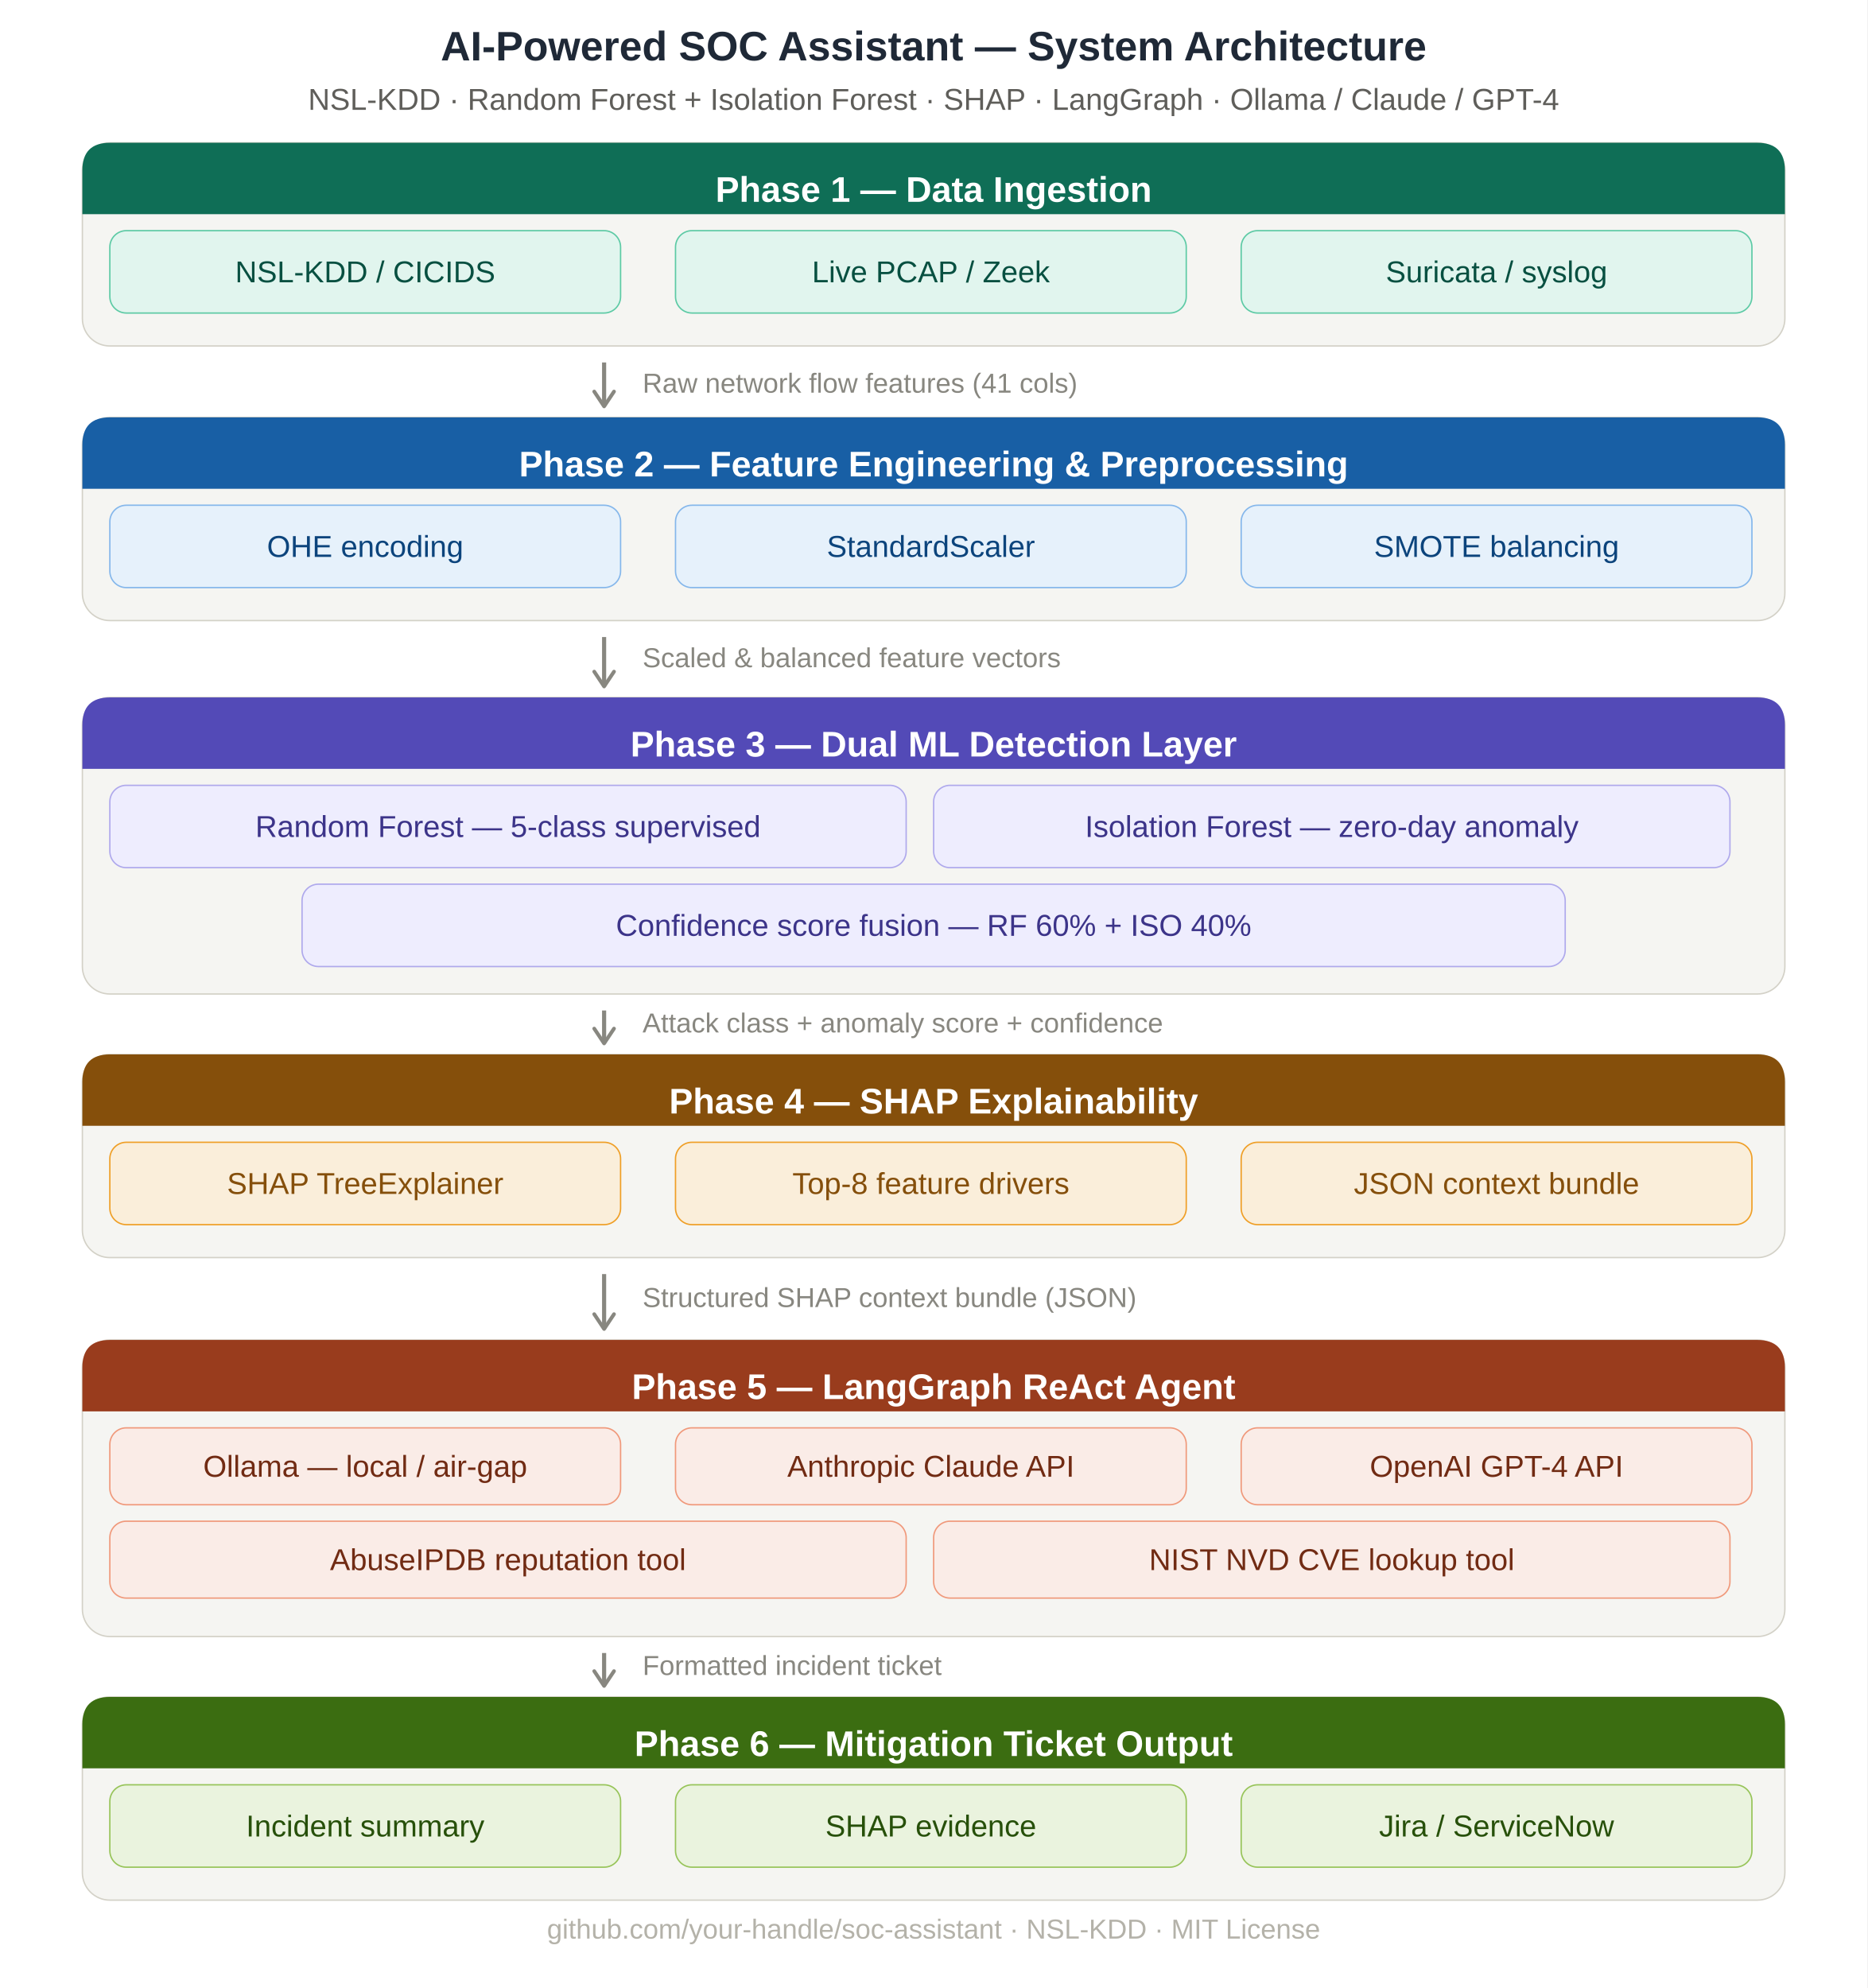
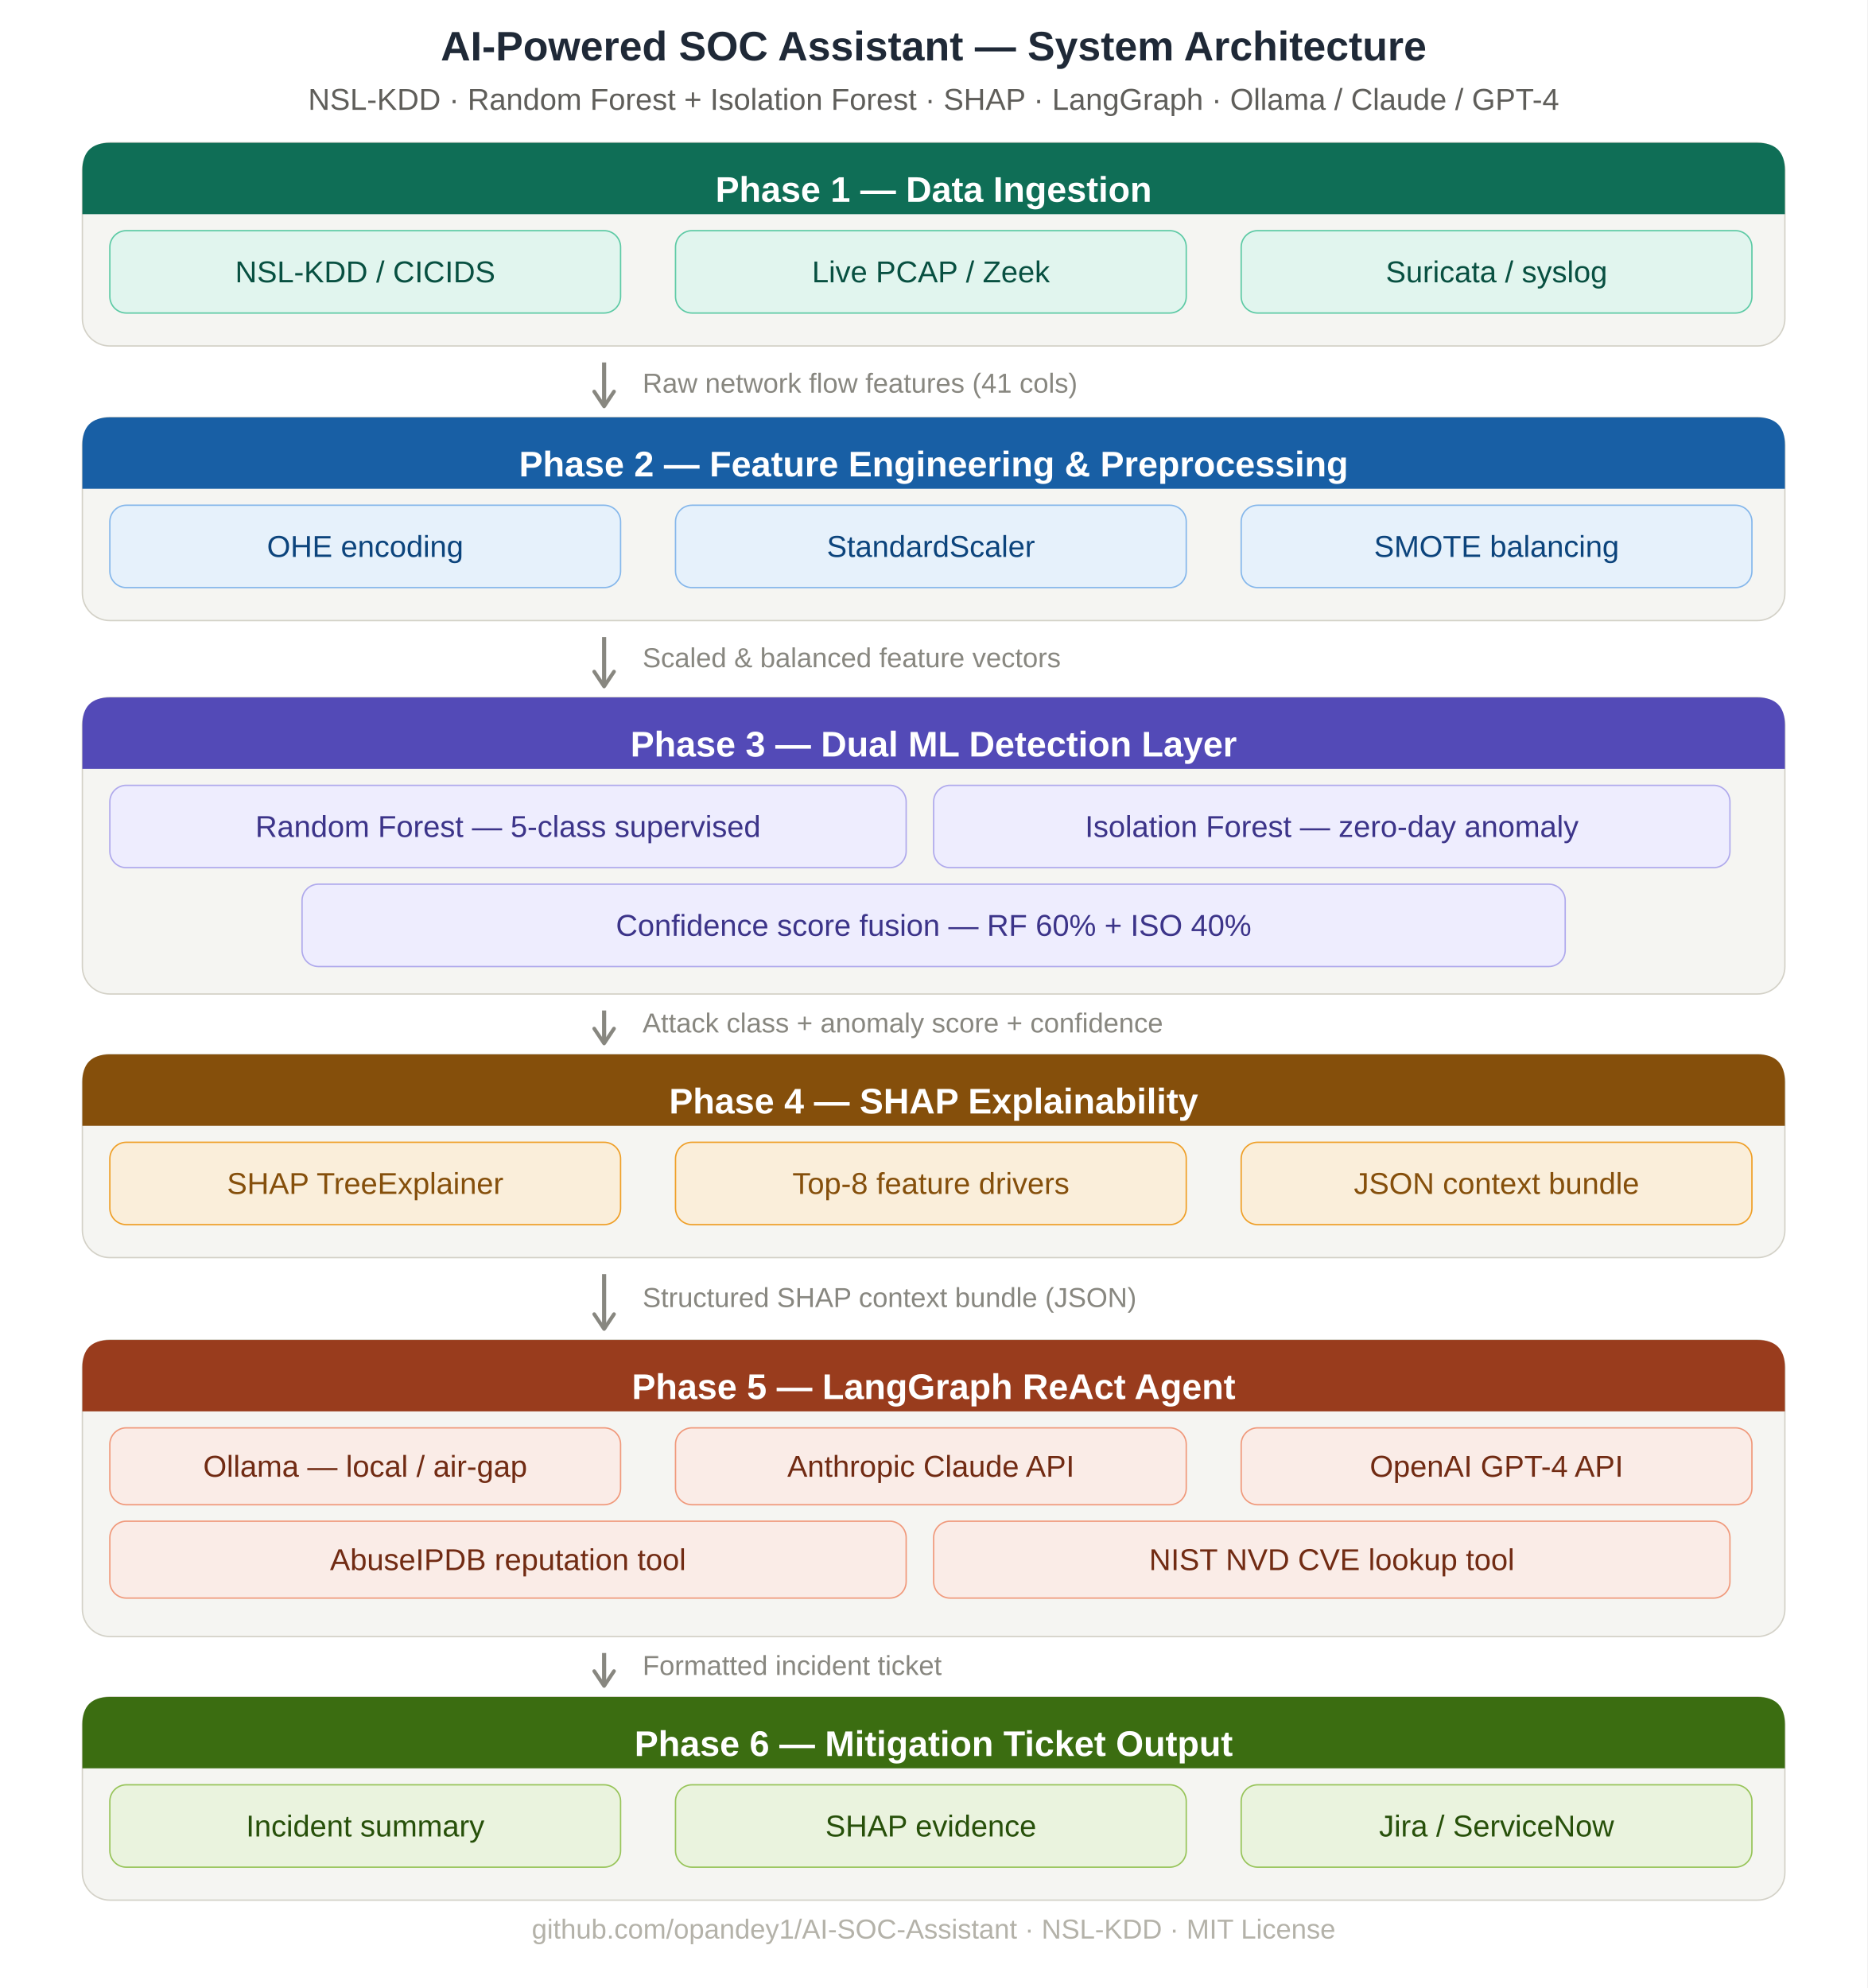
<svg xmlns="http://www.w3.org/2000/svg" width="680" height="724" viewBox="0 0 680 724" role="img">
  <defs>
    <marker id="arr" viewBox="0 0 10 10" refX="8" refY="5" markerWidth="6" markerHeight="6" orient="auto-start-reverse">
      <path d="M2 1L8 5L2 9" fill="none" stroke="#888780" stroke-width="1.5" stroke-linecap="round" stroke-linejoin="round" />
    </marker>
  </defs>
  <rect width="680" height="724" fill="#FFFFFF" />
  <text font-family="Arial,sans-serif" font-size="15" font-weight="bold" fill="#1F2937" x="340" y="22" text-anchor="middle">AI-Powered SOC Assistant — System Architecture</text>
  <text font-family="Arial,sans-serif" font-size="11" fill="#5F5E5A" x="340" y="40" text-anchor="middle">NSL-KDD · Random Forest + Isolation Forest · SHAP · LangGraph · Ollama / Claude / GPT-4</text>
  <rect x="30" y="52" width="620" height="74" rx="10" fill="#F5F5F2" stroke="#D3D1C7" stroke-width="0.5" />
  <path fill="#0F6E56" d="M40,52 L640,52 Q650,52 650,62 L650,78 L30,78 L30,62 Q30,52 40,52 Z" />
  <text font-family="Arial,sans-serif" font-size="13" font-weight="bold" fill="#FFFFFF" x="340" y="69" text-anchor="middle" dominant-baseline="central">Phase 1 — Data Ingestion</text>
  <rect x="40" y="84" width="186" height="30" rx="6" fill="#E1F5EE" stroke="#5DCAA5" stroke-width="0.5" />
  <text font-family="Arial,sans-serif" font-size="11" fill="#085041" x="133" y="99" text-anchor="middle" dominant-baseline="central">NSL-KDD / CICIDS</text>
  <rect x="246" y="84" width="186" height="30" rx="6" fill="#E1F5EE" stroke="#5DCAA5" stroke-width="0.5" />
  <text font-family="Arial,sans-serif" font-size="11" fill="#085041" x="339" y="99" text-anchor="middle" dominant-baseline="central">Live PCAP / Zeek</text>
  <rect x="452" y="84" width="186" height="30" rx="6" fill="#E1F5EE" stroke="#5DCAA5" stroke-width="0.5" />
  <text font-family="Arial,sans-serif" font-size="11" fill="#085041" x="545" y="99" text-anchor="middle" dominant-baseline="central">Suricata / syslog</text>
  <line x1="220" y1="132" x2="220" y2="148" stroke="#888780" stroke-width="1.5" marker-end="url(#arr)" />
  <text font-family="Arial,sans-serif" font-size="10" fill="#888780" x="234" y="143" text-anchor="start">Raw network flow features (41 cols)</text>
  <rect x="30" y="152" width="620" height="74" rx="10" fill="#F5F5F2" stroke="#D3D1C7" stroke-width="0.5" />
  <path fill="#185FA5" d="M40,152 L640,152 Q650,152 650,162 L650,178 L30,178 L30,162 Q30,152 40,152 Z" />
  <text font-family="Arial,sans-serif" font-size="13" font-weight="bold" fill="#FFFFFF" x="340" y="169" text-anchor="middle" dominant-baseline="central">Phase 2 — Feature Engineering &amp; Preprocessing</text>
  <rect x="40" y="184" width="186" height="30" rx="6" fill="#E6F1FB" stroke="#85B7EB" stroke-width="0.5" />
  <text font-family="Arial,sans-serif" font-size="11" fill="#0C447C" x="133" y="199" text-anchor="middle" dominant-baseline="central">OHE encoding</text>
  <rect x="246" y="184" width="186" height="30" rx="6" fill="#E6F1FB" stroke="#85B7EB" stroke-width="0.5" />
  <text font-family="Arial,sans-serif" font-size="11" fill="#0C447C" x="339" y="199" text-anchor="middle" dominant-baseline="central">StandardScaler</text>
  <rect x="452" y="184" width="186" height="30" rx="6" fill="#E6F1FB" stroke="#85B7EB" stroke-width="0.5" />
  <text font-family="Arial,sans-serif" font-size="11" fill="#0C447C" x="545" y="199" text-anchor="middle" dominant-baseline="central">SMOTE balancing</text>
  <line x1="220" y1="232" x2="220" y2="250" stroke="#888780" stroke-width="1.5" marker-end="url(#arr)" />
  <text font-family="Arial,sans-serif" font-size="10" fill="#888780" x="234" y="243" text-anchor="start">Scaled &amp; balanced feature vectors</text>
  <rect x="30" y="254" width="620" height="108" rx="10" fill="#F5F5F2" stroke="#D3D1C7" stroke-width="0.5" />
  <path fill="#534AB7" d="M40,254 L640,254 Q650,254 650,264 L650,280 L30,280 L30,264 Q30,254 40,254 Z" />
  <text font-family="Arial,sans-serif" font-size="13" font-weight="bold" fill="#FFFFFF" x="340" y="271" text-anchor="middle" dominant-baseline="central">Phase 3 — Dual ML Detection Layer</text>
  <rect x="40" y="286" width="290" height="30" rx="6" fill="#EEEDFE" stroke="#AFA9EC" stroke-width="0.5" />
  <text font-family="Arial,sans-serif" font-size="11" fill="#3C3489" x="185" y="301" text-anchor="middle" dominant-baseline="central">Random Forest — 5-class supervised</text>
  <rect x="340" y="286" width="290" height="30" rx="6" fill="#EEEDFE" stroke="#AFA9EC" stroke-width="0.5" />
  <text font-family="Arial,sans-serif" font-size="11" fill="#3C3489" x="485" y="301" text-anchor="middle" dominant-baseline="central">Isolation Forest — zero-day anomaly</text>
  <rect x="110" y="322" width="460" height="30" rx="6" fill="#EEEDFE" stroke="#AFA9EC" stroke-width="0.5" />
  <text font-family="Arial,sans-serif" font-size="11" fill="#3C3489" x="340" y="337" text-anchor="middle" dominant-baseline="central">Confidence score fusion — RF 60% + ISO 40%</text>
  <line x1="220" y1="368" x2="220" y2="380" stroke="#888780" stroke-width="1.5" marker-end="url(#arr)" />
  <text font-family="Arial,sans-serif" font-size="10" fill="#888780" x="234" y="376" text-anchor="start">Attack class + anomaly score + confidence</text>
  <rect x="30" y="384" width="620" height="74" rx="10" fill="#F5F5F2" stroke="#D3D1C7" stroke-width="0.5" />
  <path fill="#854F0B" d="M40,384 L640,384 Q650,384 650,394 L650,410 L30,410 L30,394 Q30,384 40,384 Z" />
  <text font-family="Arial,sans-serif" font-size="13" font-weight="bold" fill="#FFFFFF" x="340" y="401" text-anchor="middle" dominant-baseline="central">Phase 4 — SHAP Explainability</text>
  <rect x="40" y="416" width="186" height="30" rx="6" fill="#FAEEDA" stroke="#EF9F27" stroke-width="0.5" />
  <text font-family="Arial,sans-serif" font-size="11" fill="#854F0B" x="133" y="431" text-anchor="middle" dominant-baseline="central">SHAP TreeExplainer</text>
  <rect x="246" y="416" width="186" height="30" rx="6" fill="#FAEEDA" stroke="#EF9F27" stroke-width="0.5" />
  <text font-family="Arial,sans-serif" font-size="11" fill="#854F0B" x="339" y="431" text-anchor="middle" dominant-baseline="central">Top-8 feature drivers</text>
  <rect x="452" y="416" width="186" height="30" rx="6" fill="#FAEEDA" stroke="#EF9F27" stroke-width="0.5" />
  <text font-family="Arial,sans-serif" font-size="11" fill="#854F0B" x="545" y="431" text-anchor="middle" dominant-baseline="central">JSON context bundle</text>
  <line x1="220" y1="464" x2="220" y2="484" stroke="#888780" stroke-width="1.5" marker-end="url(#arr)" />
  <text font-family="Arial,sans-serif" font-size="10" fill="#888780" x="234" y="476" text-anchor="start">Structured SHAP context bundle (JSON)</text>
  <rect x="30" y="488" width="620" height="108" rx="10" fill="#F5F5F2" stroke="#D3D1C7" stroke-width="0.5" />
  <path fill="#993C1D" d="M40,488 L640,488 Q650,488 650,498 L650,514 L30,514 L30,498 Q30,488 40,488 Z" />
  <text font-family="Arial,sans-serif" font-size="13" font-weight="bold" fill="#FFFFFF" x="340" y="505" text-anchor="middle" dominant-baseline="central">Phase 5 — LangGraph ReAct Agent</text>
  <rect x="40" y="520" width="186" height="28" rx="6" fill="#FAECE7" stroke="#F0997B" stroke-width="0.5" />
  <text font-family="Arial,sans-serif" font-size="11" fill="#712B13" x="133" y="534" text-anchor="middle" dominant-baseline="central">Ollama — local / air-gap</text>
  <rect x="246" y="520" width="186" height="28" rx="6" fill="#FAECE7" stroke="#F0997B" stroke-width="0.5" />
  <text font-family="Arial,sans-serif" font-size="11" fill="#712B13" x="339" y="534" text-anchor="middle" dominant-baseline="central">Anthropic Claude API</text>
  <rect x="452" y="520" width="186" height="28" rx="6" fill="#FAECE7" stroke="#F0997B" stroke-width="0.5" />
  <text font-family="Arial,sans-serif" font-size="11" fill="#712B13" x="545" y="534" text-anchor="middle" dominant-baseline="central">OpenAI GPT-4 API</text>
  <rect x="40" y="554" width="290" height="28" rx="6" fill="#FAECE7" stroke="#F0997B" stroke-width="0.5" />
  <text font-family="Arial,sans-serif" font-size="11" fill="#712B13" x="185" y="568" text-anchor="middle" dominant-baseline="central">AbuseIPDB reputation tool</text>
  <rect x="340" y="554" width="290" height="28" rx="6" fill="#FAECE7" stroke="#F0997B" stroke-width="0.5" />
  <text font-family="Arial,sans-serif" font-size="11" fill="#712B13" x="485" y="568" text-anchor="middle" dominant-baseline="central">NIST NVD CVE lookup tool</text>
  <line x1="220" y1="602" x2="220" y2="614" stroke="#888780" stroke-width="1.5" marker-end="url(#arr)" />
  <text font-family="Arial,sans-serif" font-size="10" fill="#888780" x="234" y="610" text-anchor="start">Formatted incident ticket</text>
  <rect x="30" y="618" width="620" height="74" rx="10" fill="#F5F5F2" stroke="#D3D1C7" stroke-width="0.5" />
  <path fill="#3B6D11" d="M40,618 L640,618 Q650,618 650,628 L650,644 L30,644 L30,628 Q30,618 40,618 Z" />
  <text font-family="Arial,sans-serif" font-size="13" font-weight="bold" fill="#FFFFFF" x="340" y="635" text-anchor="middle" dominant-baseline="central">Phase 6 — Mitigation Ticket Output</text>
  <rect x="40" y="650" width="186" height="30" rx="6" fill="#EAF3DE" stroke="#97C459" stroke-width="0.5" />
  <text font-family="Arial,sans-serif" font-size="11" fill="#27500A" x="133" y="665" text-anchor="middle" dominant-baseline="central">Incident summary</text>
  <rect x="246" y="650" width="186" height="30" rx="6" fill="#EAF3DE" stroke="#97C459" stroke-width="0.5" />
  <text font-family="Arial,sans-serif" font-size="11" fill="#27500A" x="339" y="665" text-anchor="middle" dominant-baseline="central">SHAP evidence</text>
  <rect x="452" y="650" width="186" height="30" rx="6" fill="#EAF3DE" stroke="#97C459" stroke-width="0.5" />
  <text font-family="Arial,sans-serif" font-size="11" fill="#27500A" x="545" y="665" text-anchor="middle" dominant-baseline="central">Jira / ServiceNow</text>
-   <text font-family="Arial,sans-serif" font-size="10" fill="#B4B2A9" x="340" y="706" text-anchor="middle">github.com/your-handle/soc-assistant · NSL-KDD · MIT License</text>
+   <text font-family="Arial,sans-serif" font-size="10" fill="#B4B2A9" x="340" y="706" text-anchor="middle">github.com/opandey1/AI-SOC-Assistant · NSL-KDD · MIT License</text>
</svg>
